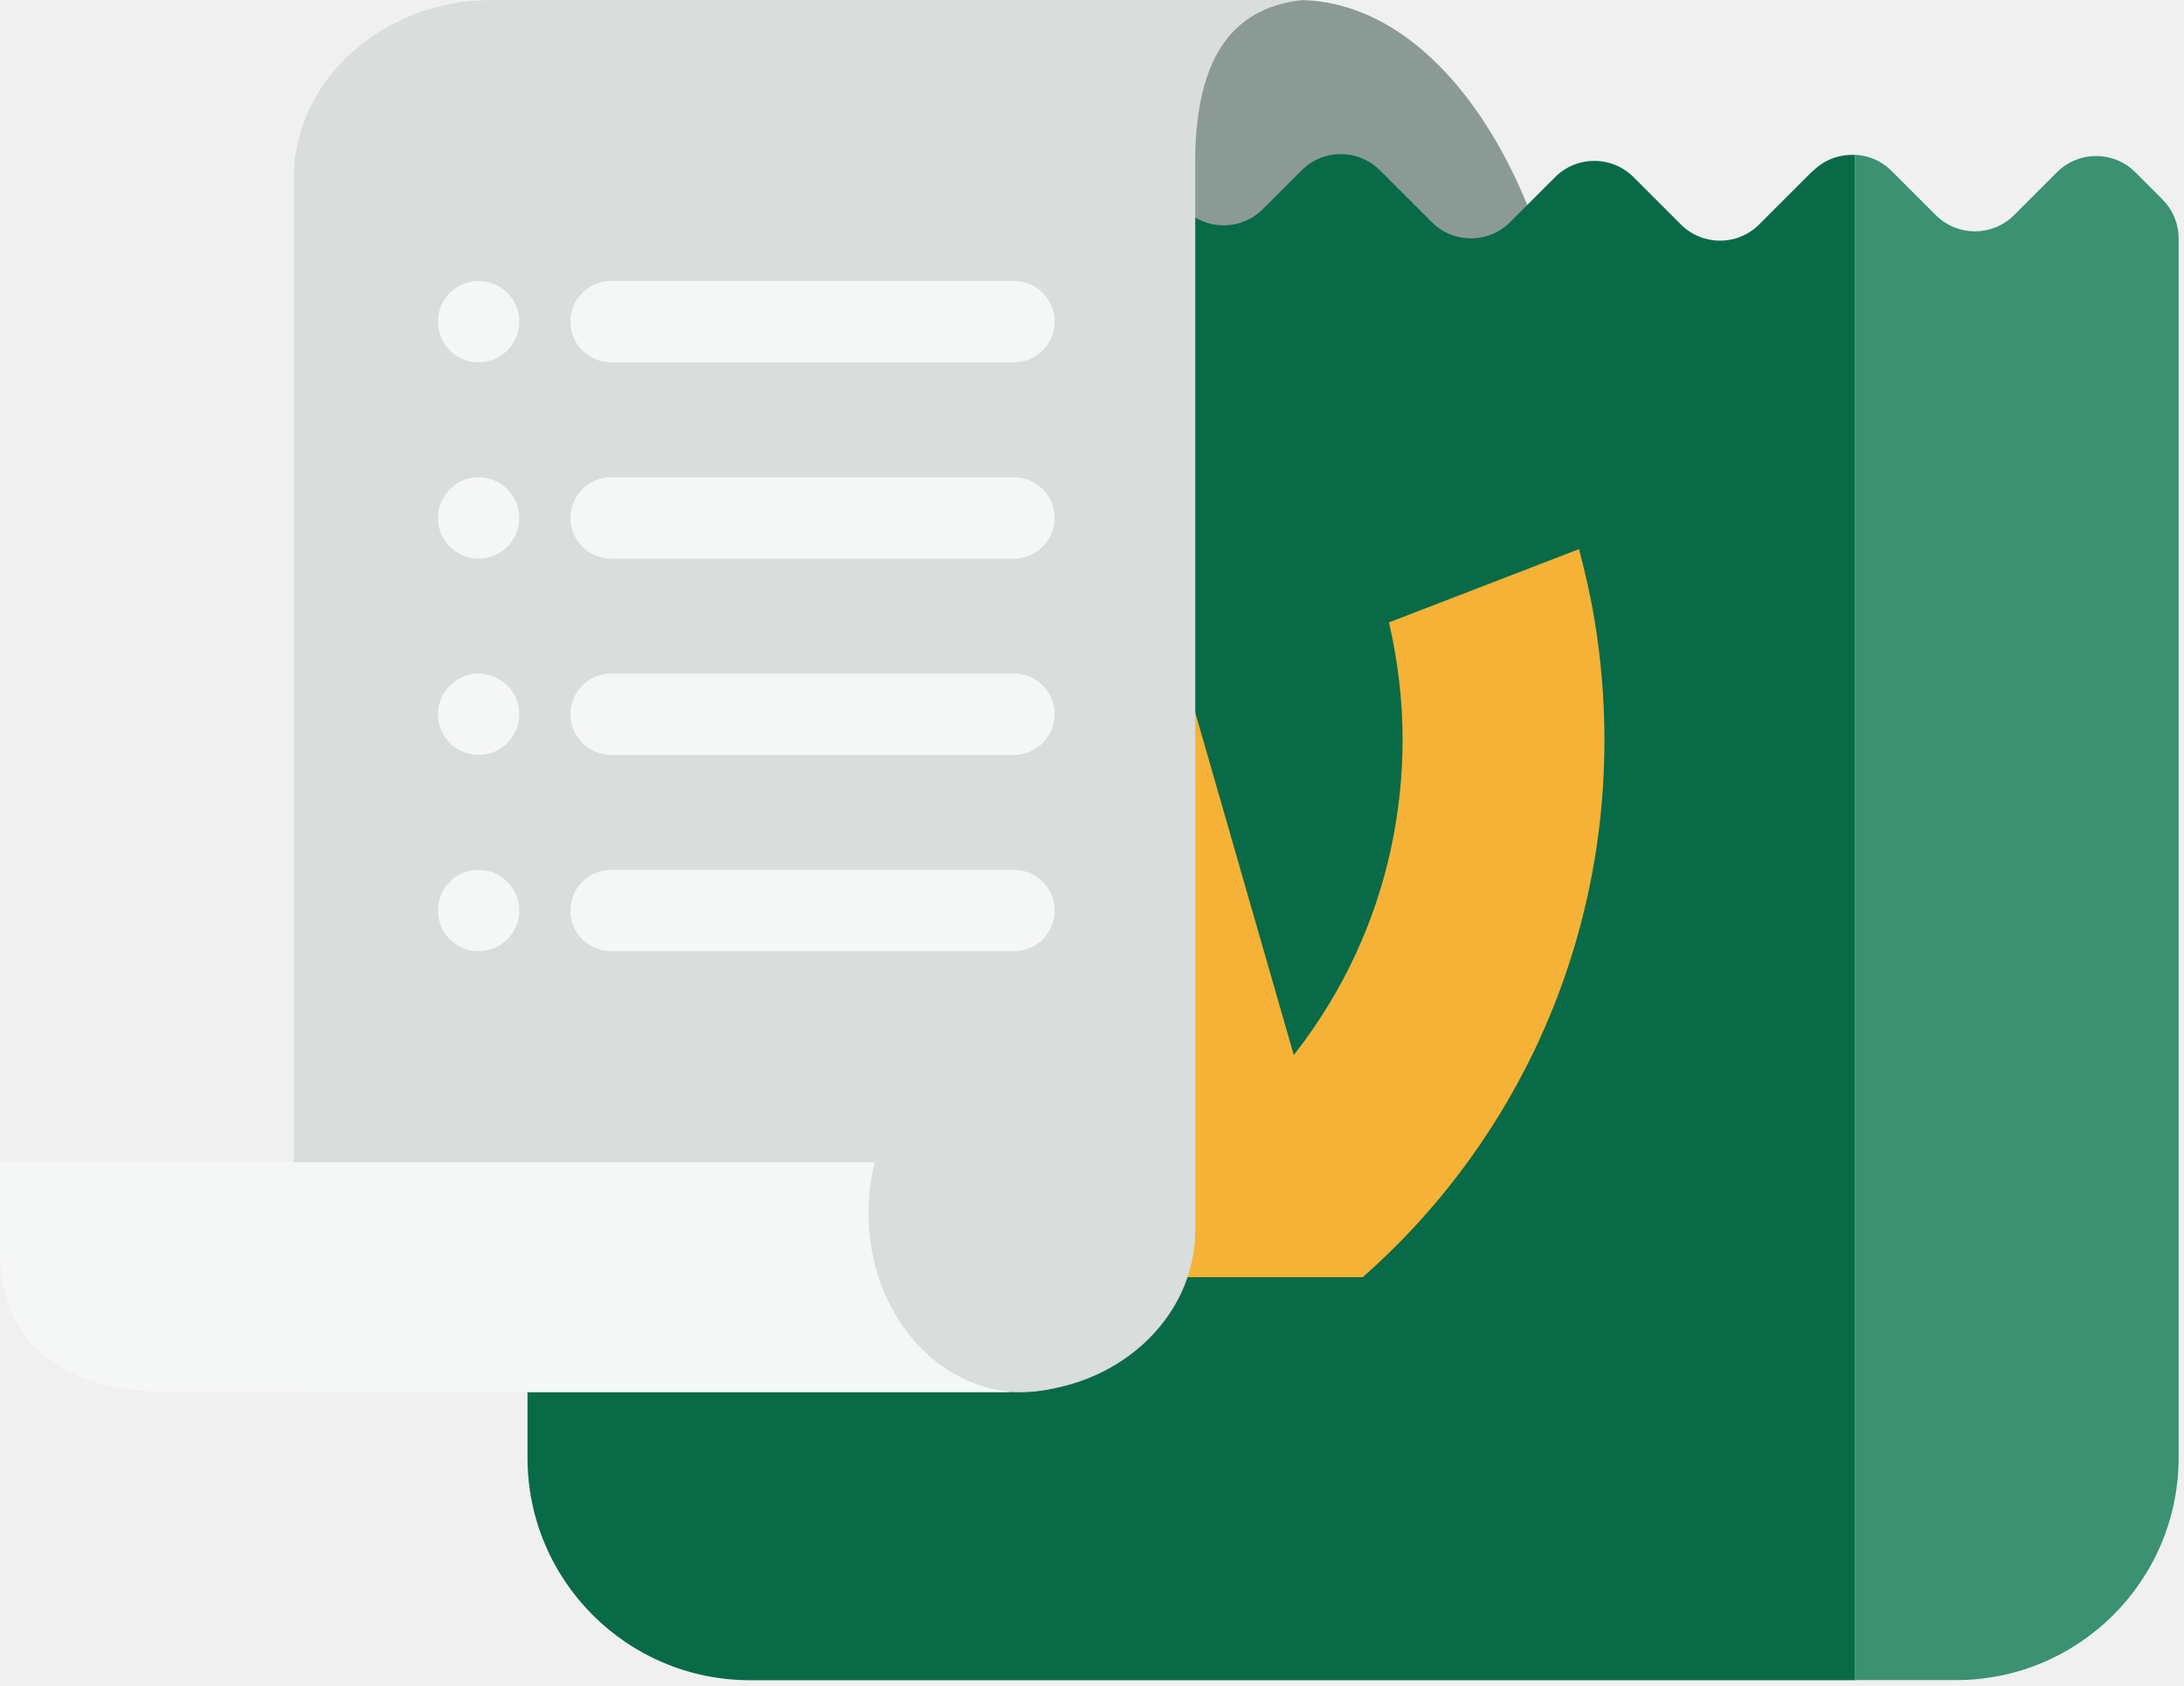
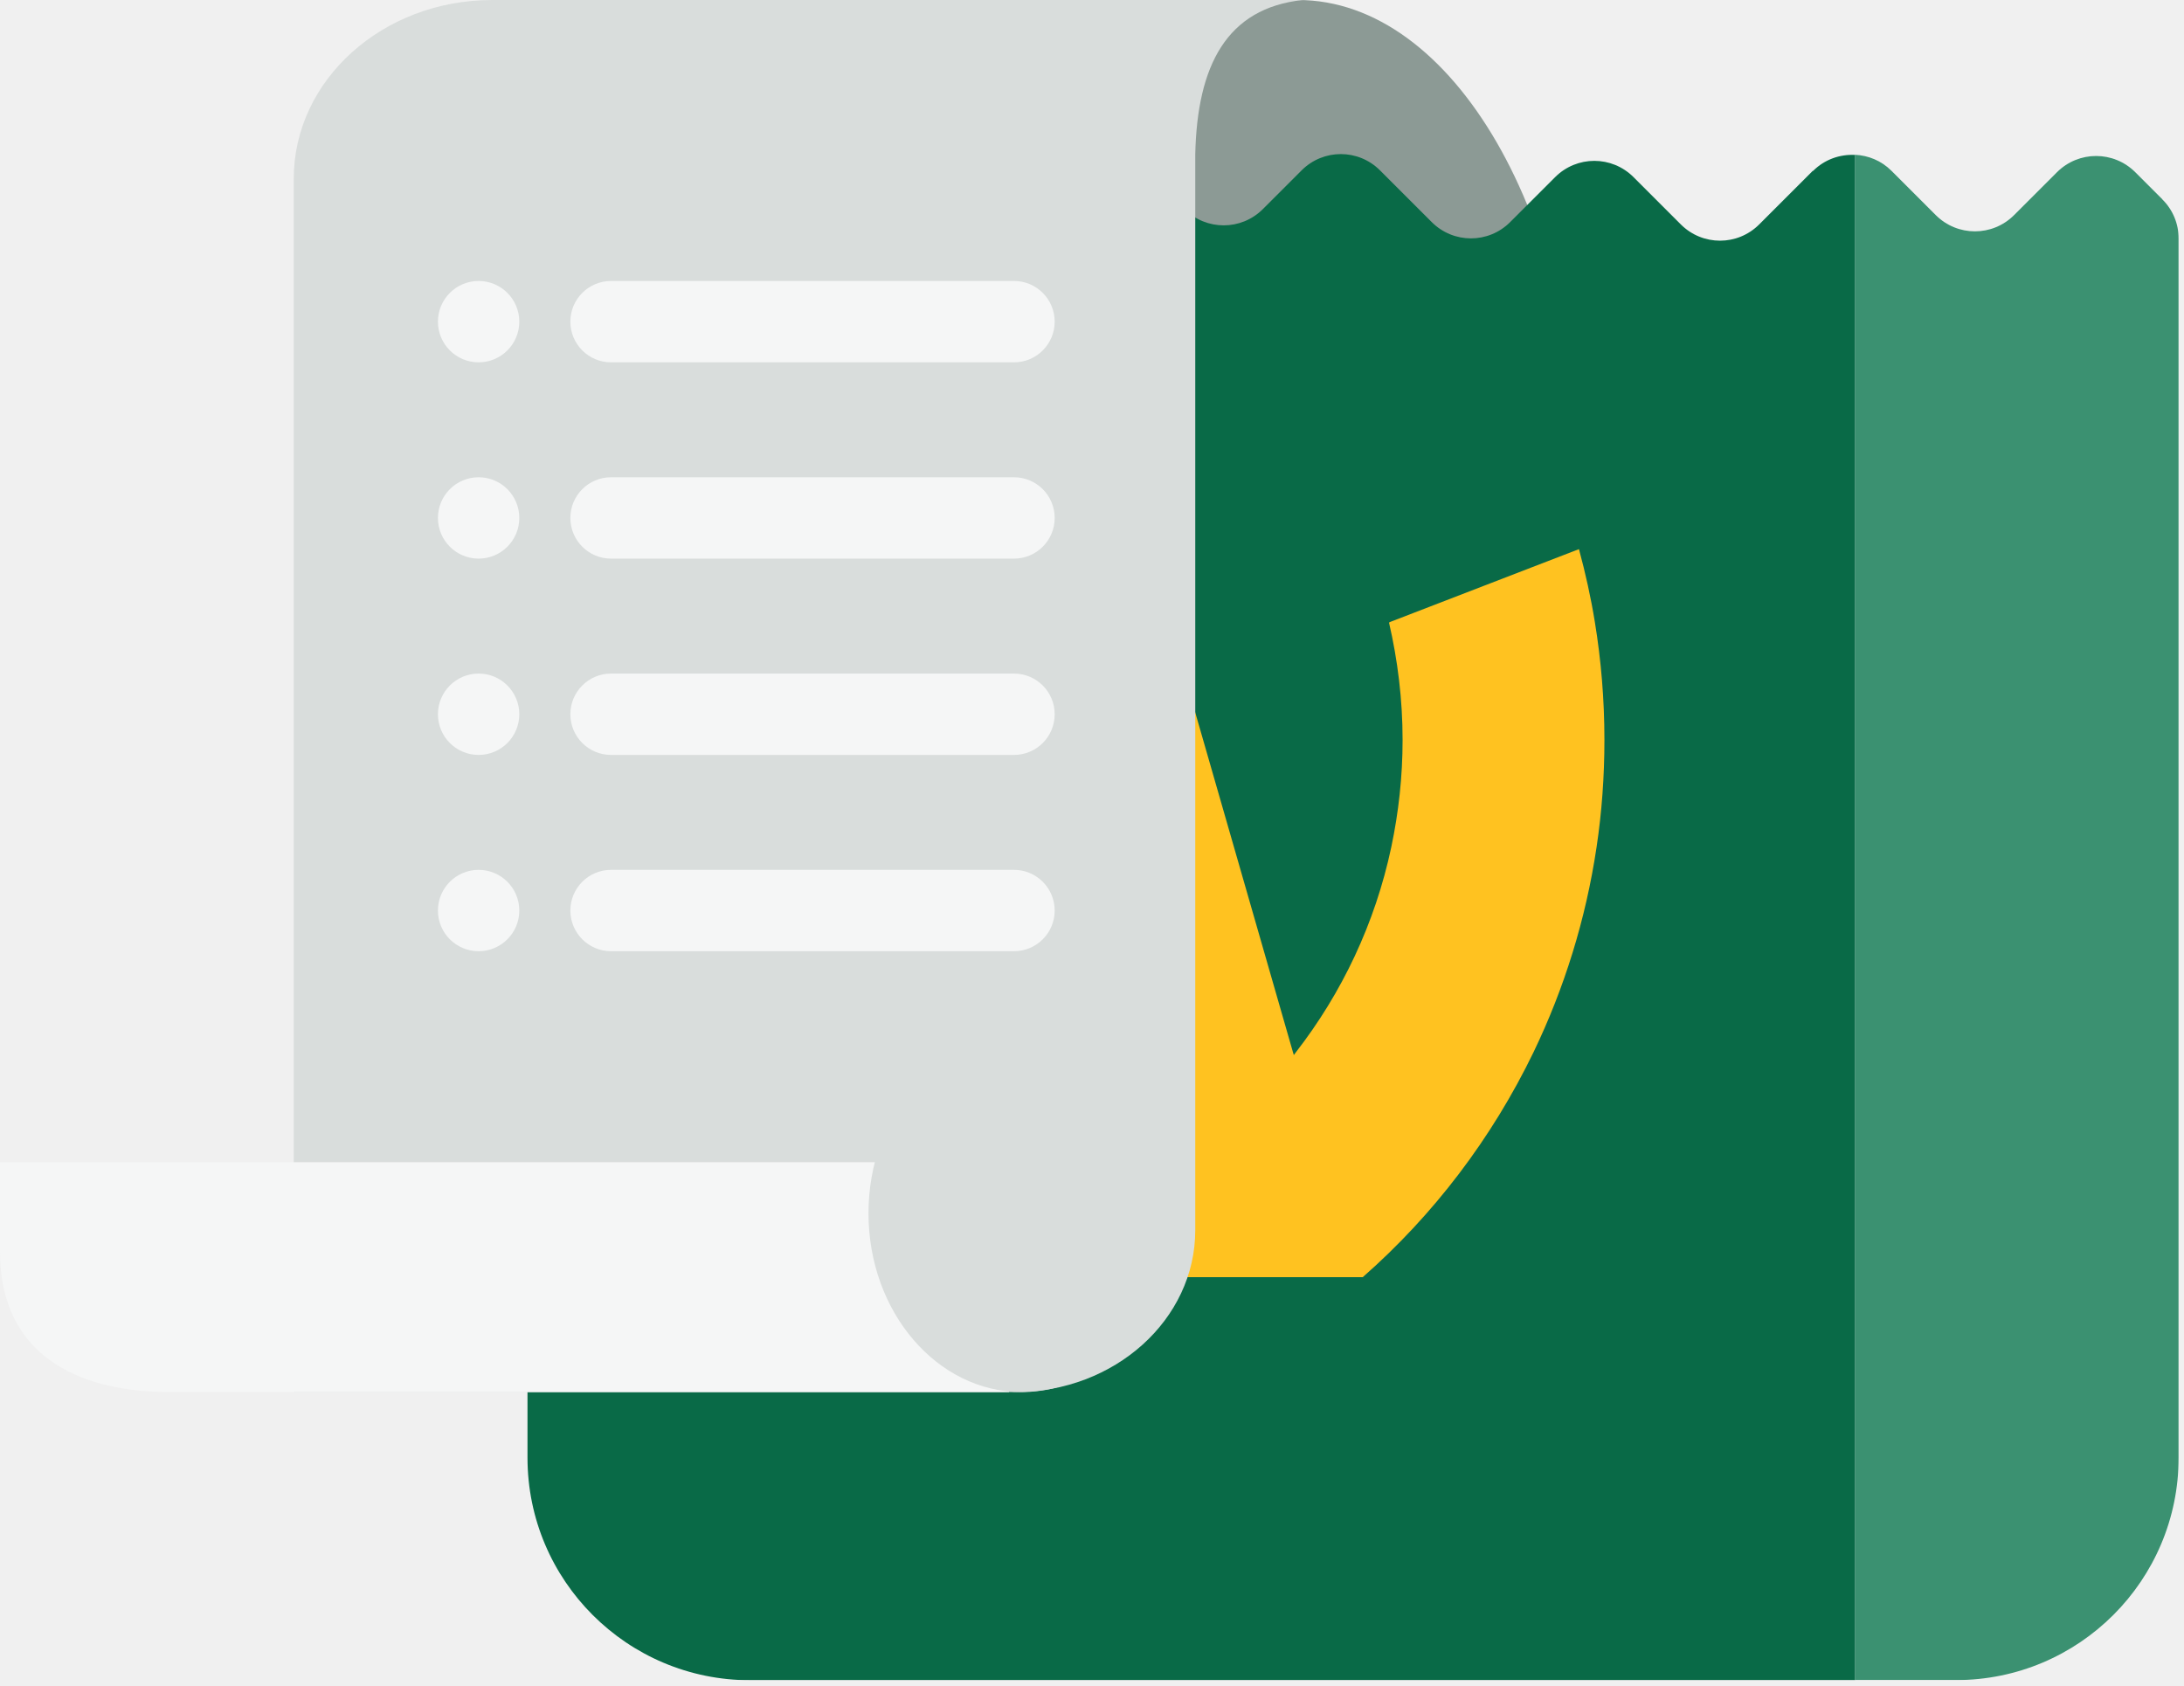
<svg xmlns="http://www.w3.org/2000/svg" width="171" height="132" viewBox="0 0 171 132" fill="none">
-   <g clip-path="url(#clip0_4787_39115)">
-     <path d="M101.621 76C113.771 76 123.621 58.987 123.621 38C123.621 17.013 113.771 0 101.621 0C89.471 0 79.621 17.013 79.621 38C79.621 58.987 89.471 76 101.621 76Z" fill="#8C9A95" />
-     <path d="M137.741 17.57L141.931 13.38H141.951H141.961C142.861 12.48 144.061 12.07 145.251 12.13V131.56H58.731C49.111 131.56 41.301 123.76 41.301 114.13V18.46C41.301 17.32 41.761 16.21 42.571 15.4L45.321 12.65C47.021 10.95 49.761 10.95 51.461 12.65L54.981 16.17C56.681 17.87 59.421 17.87 61.121 16.17L64.721 12.57C66.421 10.87 69.161 10.87 70.861 12.57L74.211 15.92C75.911 17.62 78.651 17.62 80.351 15.92L83.251 13.02C84.951 11.32 87.691 11.32 89.391 13.02L92.741 16.37C94.441 18.07 97.181 18.07 98.881 16.37L101.911 13.34C103.611 11.64 106.351 11.64 108.051 13.34L112.101 17.39C113.801 19.09 116.541 19.09 118.241 17.39L121.761 13.87C123.461 12.17 126.201 12.17 127.901 13.87L131.601 17.57C133.301 19.27 136.041 19.27 137.741 17.57Z" fill="#096A47" />
-     <path d="M169.3 15.6L167.19 13.49C165.49 11.79 162.75 11.79 161.05 13.49L157.7 16.84C156 18.54 153.26 18.54 151.56 16.84L148.09 13.37C147.3 12.58 146.28 12.17 145.24 12.12V131.55H153.15C162.78 131.55 170.58 123.74 170.58 114.12V18.68C170.58 17.53 170.13 16.43 169.31 15.62H169.3V15.6Z" fill="#3B9171" />
-     <path d="M123.618 43L108.864 48.69L108.755 48.746C109.437 51.695 109.818 54.77 109.818 57.942C109.818 60.822 109.505 63.618 108.932 66.332C107.665 72.3 105.063 77.754 101.467 82.387C101.412 82.456 101.358 82.54 101.303 82.609L101.235 82.387L96.617 66.332L93.279 54.728L91.549 48.718H63.621L68.144 64.439L68.703 66.332H78.961L83.579 82.387L86.89 93.892L88.647 100H106.698C112.243 95.131 116.807 89.134 120.076 82.373C122.474 77.392 124.163 71.994 125.008 66.317C125.417 63.591 125.621 60.794 125.621 57.928C125.621 54.784 125.362 51.695 124.872 48.704C124.558 46.77 124.136 44.878 123.632 43.014L123.618 43Z" fill="#F5B237" />
-     <path d="M102 0H38.545C29.96 0 23 6.265 23 13.993V109H79.504C87.277 109 93.585 103.322 93.585 96.325V12.088C93.736 5.137 96.033 0.641 102 0Z" fill="#D9DDDC" />
-     <path d="M34.289 25.185C34.289 26.944 35.715 28.37 37.474 28.37C39.233 28.37 40.659 26.944 40.659 25.185C40.659 23.426 39.233 22 37.474 22C35.715 22 34.289 23.426 34.289 25.185Z" fill="#F5F6F6" />
-     <path d="M79.393 22H47.843C46.084 22 44.658 23.426 44.658 25.185C44.658 26.944 46.084 28.37 47.843 28.37H79.393C81.152 28.37 82.578 26.944 82.578 25.185C82.578 23.426 81.152 22 79.393 22Z" fill="#F5F6F6" />
-     <path d="M34.289 40.555C34.289 42.314 35.715 43.74 37.474 43.74C39.233 43.74 40.659 42.314 40.659 40.555C40.659 38.796 39.233 37.37 37.474 37.37C35.715 37.37 34.289 38.796 34.289 40.555Z" fill="#F5F6F6" />
-     <path d="M79.393 37.37H47.843C46.084 37.37 44.658 38.796 44.658 40.555C44.658 42.314 46.084 43.74 47.843 43.74H79.393C81.152 43.74 82.578 42.314 82.578 40.555C82.578 38.796 81.152 37.37 79.393 37.37Z" fill="#F5F6F6" />
-     <path d="M34.289 55.925C34.289 57.684 35.715 59.11 37.474 59.11C39.233 59.11 40.659 57.684 40.659 55.925C40.659 54.166 39.233 52.74 37.474 52.74C35.715 52.74 34.289 54.166 34.289 55.925Z" fill="#F5F6F6" />
-     <path d="M79.393 52.74H47.843C46.084 52.74 44.658 54.166 44.658 55.925C44.658 57.684 46.084 59.11 47.843 59.11H79.393C81.152 59.11 82.578 57.684 82.578 55.925C82.578 54.166 81.152 52.74 79.393 52.74Z" fill="#F5F6F6" />
-     <path d="M34.289 71.295C34.289 73.054 35.715 74.48 37.474 74.48C39.233 74.48 40.659 73.054 40.659 71.295C40.659 69.536 39.233 68.11 37.474 68.11C35.715 68.11 34.289 69.536 34.289 71.295Z" fill="#F5F6F6" />
-     <path d="M79.393 68.11H47.843C46.084 68.11 44.658 69.536 44.658 71.295C44.658 73.054 46.084 74.48 47.843 74.48H79.393C81.152 74.48 82.578 73.054 82.578 71.295C82.578 69.536 81.152 68.11 79.393 68.11Z" fill="#F5F6F6" />
-     <path d="M0 91H79V109H13.317C5.97 109 0 105.995 0 98L0 91Z" fill="#F5F6F6" />
-     <path d="M80 109C86.627 109 92 102.732 92 95C92 87.268 86.627 81 80 81C73.373 81 68 87.268 68 95C68 102.732 73.373 109 80 109Z" fill="#D9DDDC" />
+   <g clip-path="url(#clip0_639_1705)">
+     <mask id="mask0_639_1705" style="mask-type:luminance" maskUnits="userSpaceOnUse" x="0" y="0" width="171" height="132">
+       <path d="M170.58 0H0V131.56H170.58V0Z" fill="white" />
+     </mask>
+     <g mask="url(#mask0_639_1705)">
+       <path d="M101.621 76C113.771 76 123.621 58.987 123.621 38C123.621 17.013 113.771 0 101.621 0C89.471 0 79.621 17.013 79.621 38C79.621 58.987 89.471 76 101.621 76Z" fill="#8C9A95" />
+       <path d="M137.741 17.57L141.931 13.38H141.951H141.961C142.861 12.48 144.061 12.07 145.251 12.13V131.56H58.731C49.111 131.56 41.301 123.76 41.301 114.13V18.46C41.301 17.32 41.761 16.21 42.571 15.4L45.321 12.65C47.021 10.95 49.761 10.95 51.461 12.65L54.981 16.17C56.681 17.87 59.421 17.87 61.121 16.17L64.721 12.57C66.421 10.87 69.161 10.87 70.861 12.57L74.211 15.92C75.911 17.62 78.651 17.62 80.351 15.92L83.251 13.02C84.951 11.32 87.691 11.32 89.391 13.02L92.741 16.37C94.441 18.07 97.181 18.07 98.881 16.37L101.911 13.34C103.611 11.64 106.351 11.64 108.051 13.34L112.101 17.39C113.801 19.09 116.541 19.09 118.241 17.39L121.761 13.87C123.461 12.17 126.201 12.17 127.901 13.87L131.601 17.57C133.301 19.27 136.041 19.27 137.741 17.57Z" fill="#096A47" />
+       <path d="M169.3 15.599L167.19 13.489C165.49 11.789 162.75 11.789 161.05 13.489L157.7 16.839C156 18.539 153.26 18.539 151.56 16.839L148.09 13.369C147.3 12.579 146.28 12.169 145.24 12.119V131.549H153.15C162.78 131.549 170.58 123.739 170.58 114.119V18.679C170.58 17.529 170.13 16.429 169.31 15.619H169.3V15.599Z" fill="#3B9171" />
+       <path d="M123.618 43L108.864 48.69L108.755 48.746C109.437 51.695 109.818 54.77 109.818 57.942C109.818 60.822 109.505 63.618 108.932 66.332C107.665 72.3 105.063 77.754 101.467 82.387C101.412 82.456 101.358 82.54 101.303 82.609L101.235 82.387L96.617 66.332L93.279 54.728L91.549 48.718H63.621L68.144 64.439L68.703 66.332H78.961L83.579 82.387L86.89 93.892L88.647 100H106.698C112.243 95.131 116.807 89.134 120.076 82.373C122.474 77.392 124.163 71.994 125.008 66.317C125.417 63.591 125.621 60.794 125.621 57.928C125.621 54.784 125.362 51.695 124.872 48.704C124.558 46.77 124.136 44.878 123.632 43.014L123.618 43Z" fill="#FFC220" />
+       <path d="M102 0H38.545C29.96 0 23 6.265 23 13.993V109H79.504C87.277 109 93.585 103.322 93.585 96.325V12.088C93.736 5.137 96.033 0.641 102 0Z" fill="#D9DDDC" />
+       <path d="M34.289 25.185C34.289 26.944 35.715 28.37 37.474 28.37C39.233 28.37 40.659 26.944 40.659 25.185C40.659 23.426 39.233 22 37.474 22C35.715 22 34.289 23.426 34.289 25.185Z" fill="#F5F6F6" />
+       <path d="M79.393 22H47.843C46.084 22 44.658 23.426 44.658 25.185C44.658 26.944 46.084 28.37 47.843 28.37H79.393C81.152 28.37 82.578 26.944 82.578 25.185C82.578 23.426 81.152 22 79.393 22Z" fill="#F5F6F6" />
+       <path d="M34.289 40.554C34.289 42.313 35.715 43.739 37.474 43.739C39.233 43.739 40.659 42.313 40.659 40.554C40.659 38.795 39.233 37.369 37.474 37.369C35.715 37.369 34.289 38.795 34.289 40.554Z" fill="#F5F6F6" />
+       <path d="M79.393 37.369H47.843C46.084 37.369 44.658 38.795 44.658 40.554C44.658 42.313 46.084 43.739 47.843 43.739H79.393C81.152 43.739 82.578 42.313 82.578 40.554C82.578 38.795 81.152 37.369 79.393 37.369Z" fill="#F5F6F6" />
+       <path d="M34.289 55.925C34.289 57.684 35.715 59.11 37.474 59.11C39.233 59.11 40.659 57.684 40.659 55.925C40.659 54.166 39.233 52.74 37.474 52.74C35.715 52.74 34.289 54.166 34.289 55.925Z" fill="#F5F6F6" />
+       <path d="M79.393 52.74H47.843C46.084 52.74 44.658 54.166 44.658 55.925C44.658 57.684 46.084 59.11 47.843 59.11H79.393C81.152 59.11 82.578 57.684 82.578 55.925C82.578 54.166 81.152 52.74 79.393 52.74Z" fill="#F5F6F6" />
+       <path d="M34.289 71.294C34.289 73.053 35.715 74.479 37.474 74.479C39.233 74.479 40.659 73.053 40.659 71.294C40.659 69.535 39.233 68.109 37.474 68.109C35.715 68.109 34.289 69.535 34.289 71.294Z" fill="#F5F6F6" />
+       <path d="M79.393 68.109H47.843C46.084 68.109 44.658 69.535 44.658 71.294C44.658 73.053 46.084 74.479 47.843 74.479H79.393C81.152 74.479 82.578 73.053 82.578 71.294C82.578 69.535 81.152 68.109 79.393 68.109Z" fill="#F5F6F6" />
+       <path d="M0 91H79V109H13.317C5.97 109 0 105.995 0 98L0 91Z" fill="#F5F6F6" />
+       <path d="M80 109C86.627 109 92 102.732 92 95C92 87.268 86.627 81 80 81C73.373 81 68 87.268 68 95C68 102.732 73.373 109 80 109Z" fill="#D9DDDC" />
+     </g>
  </g>
  <defs>
-     <clipPath id="clip0_4787_39115">
-       <rect width="170.58" height="131.56" fill="white" />
+     <clipPath id="clip0_639_1705">
+       <rect width="171" height="132" fill="white" />
    </clipPath>
  </defs>
</svg>
